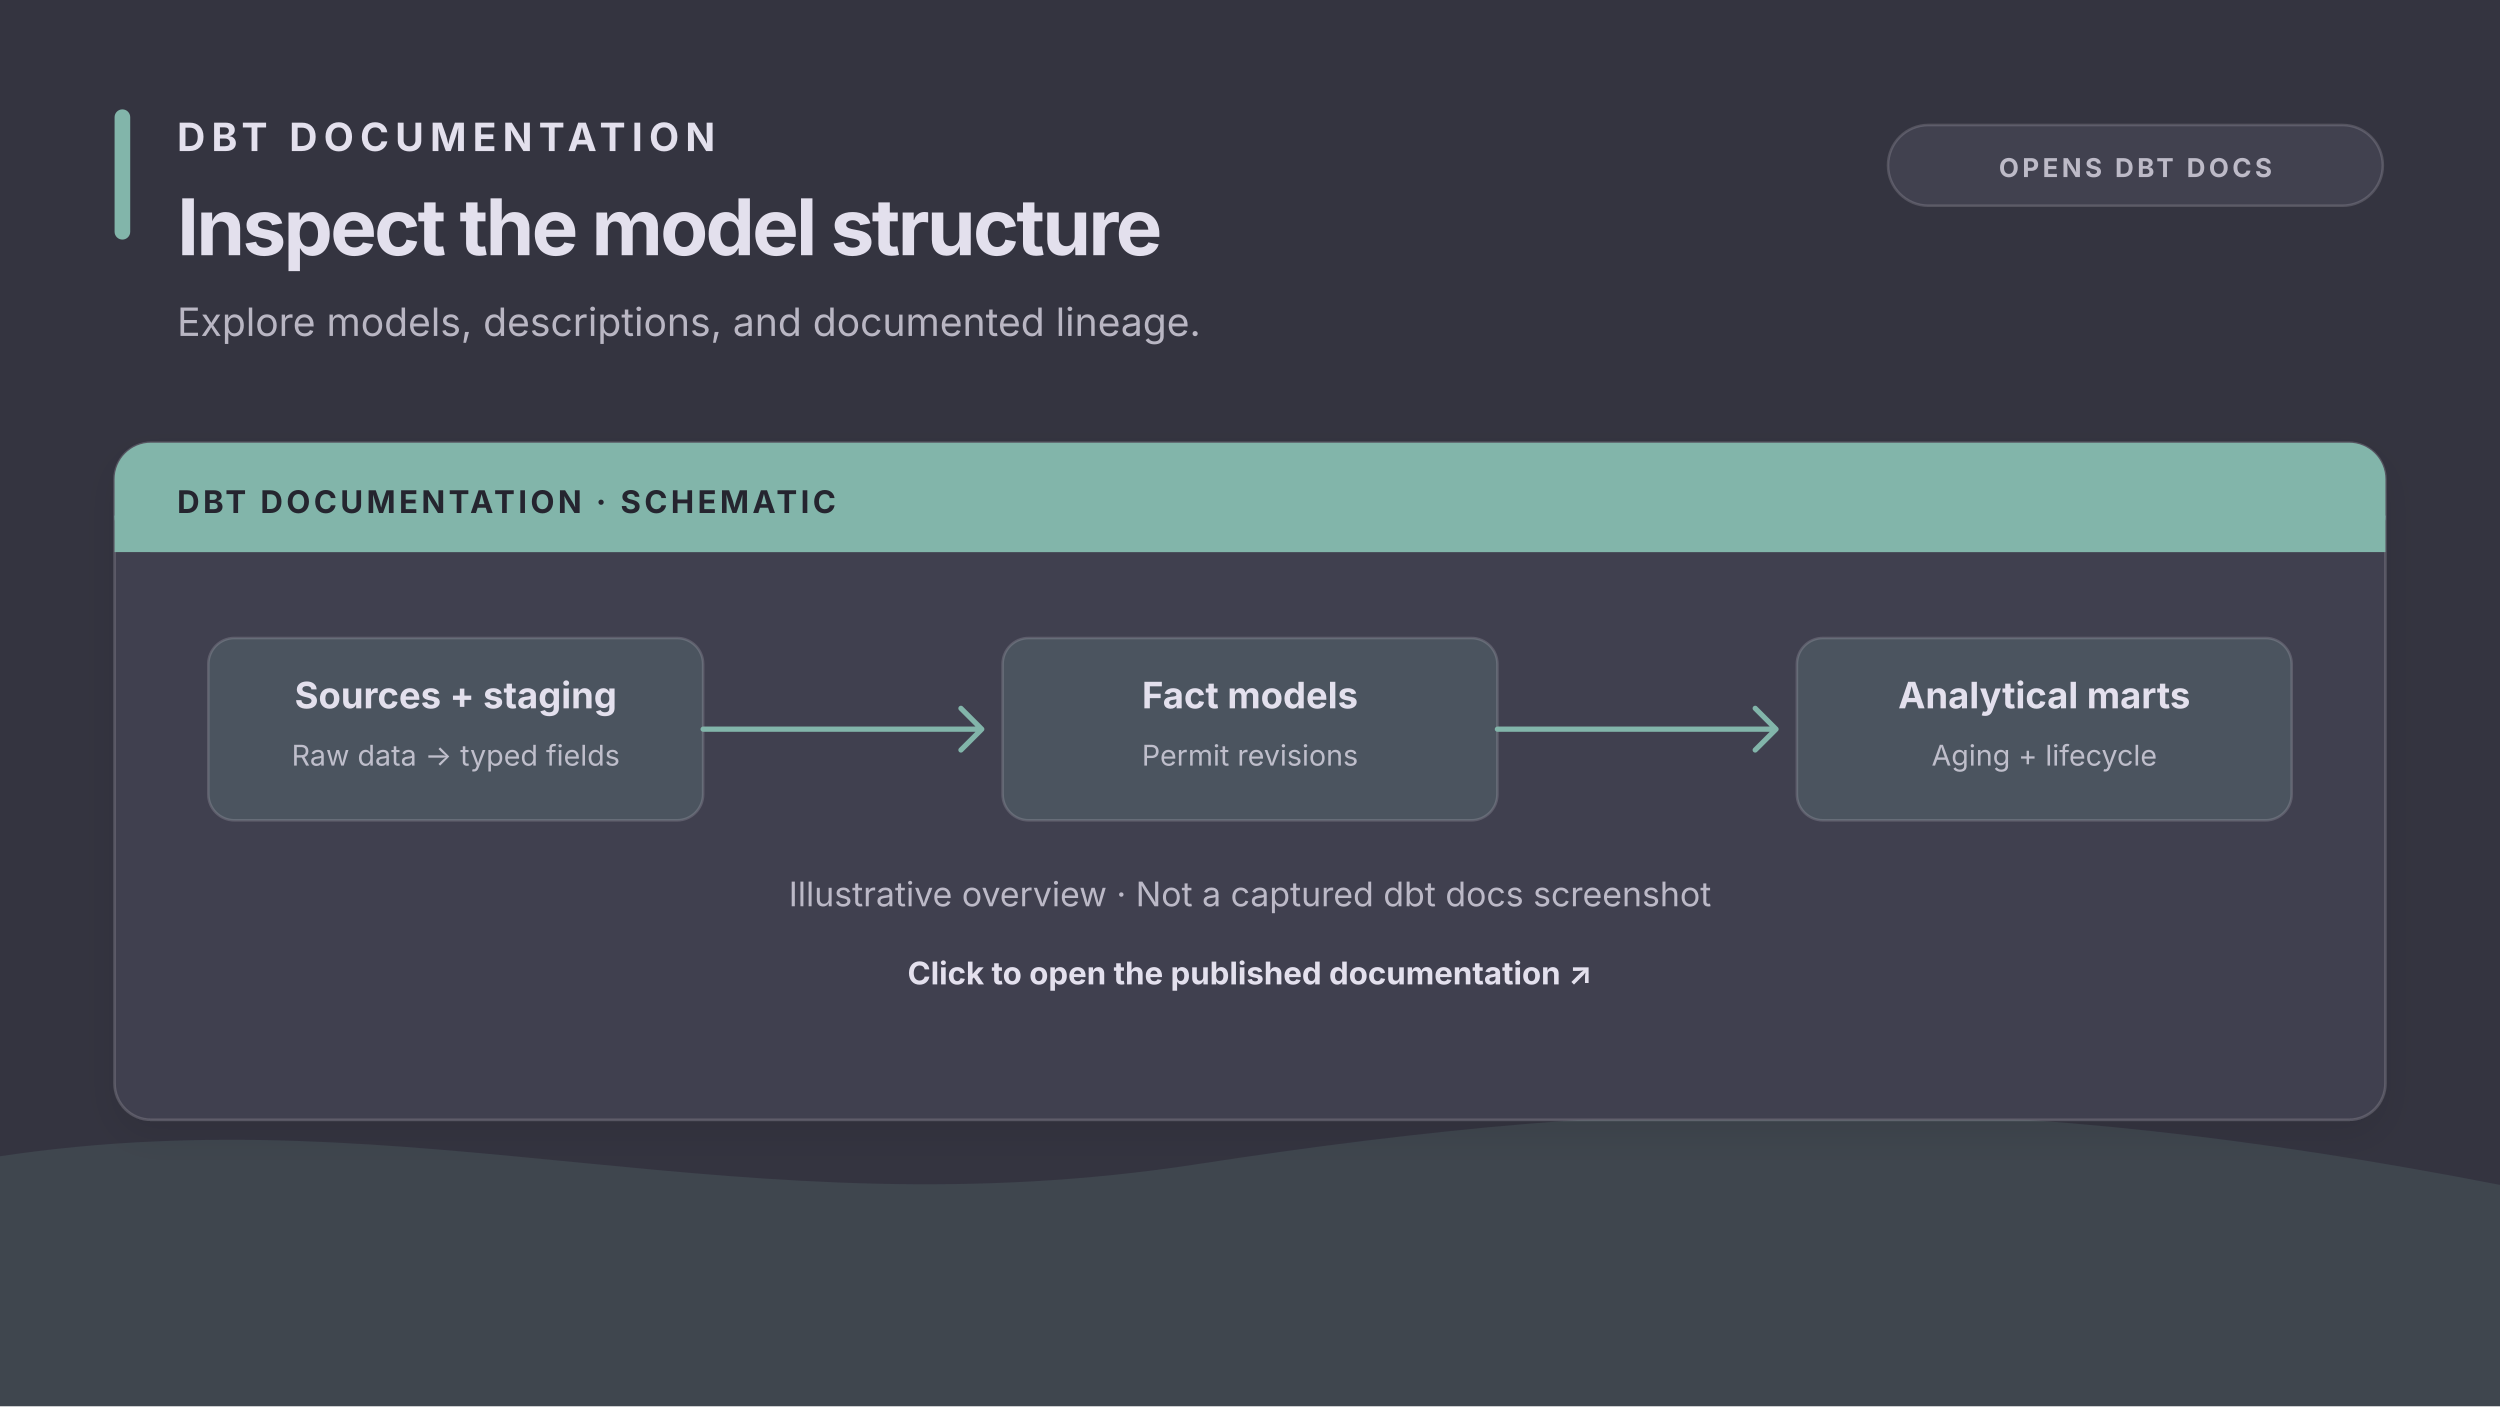
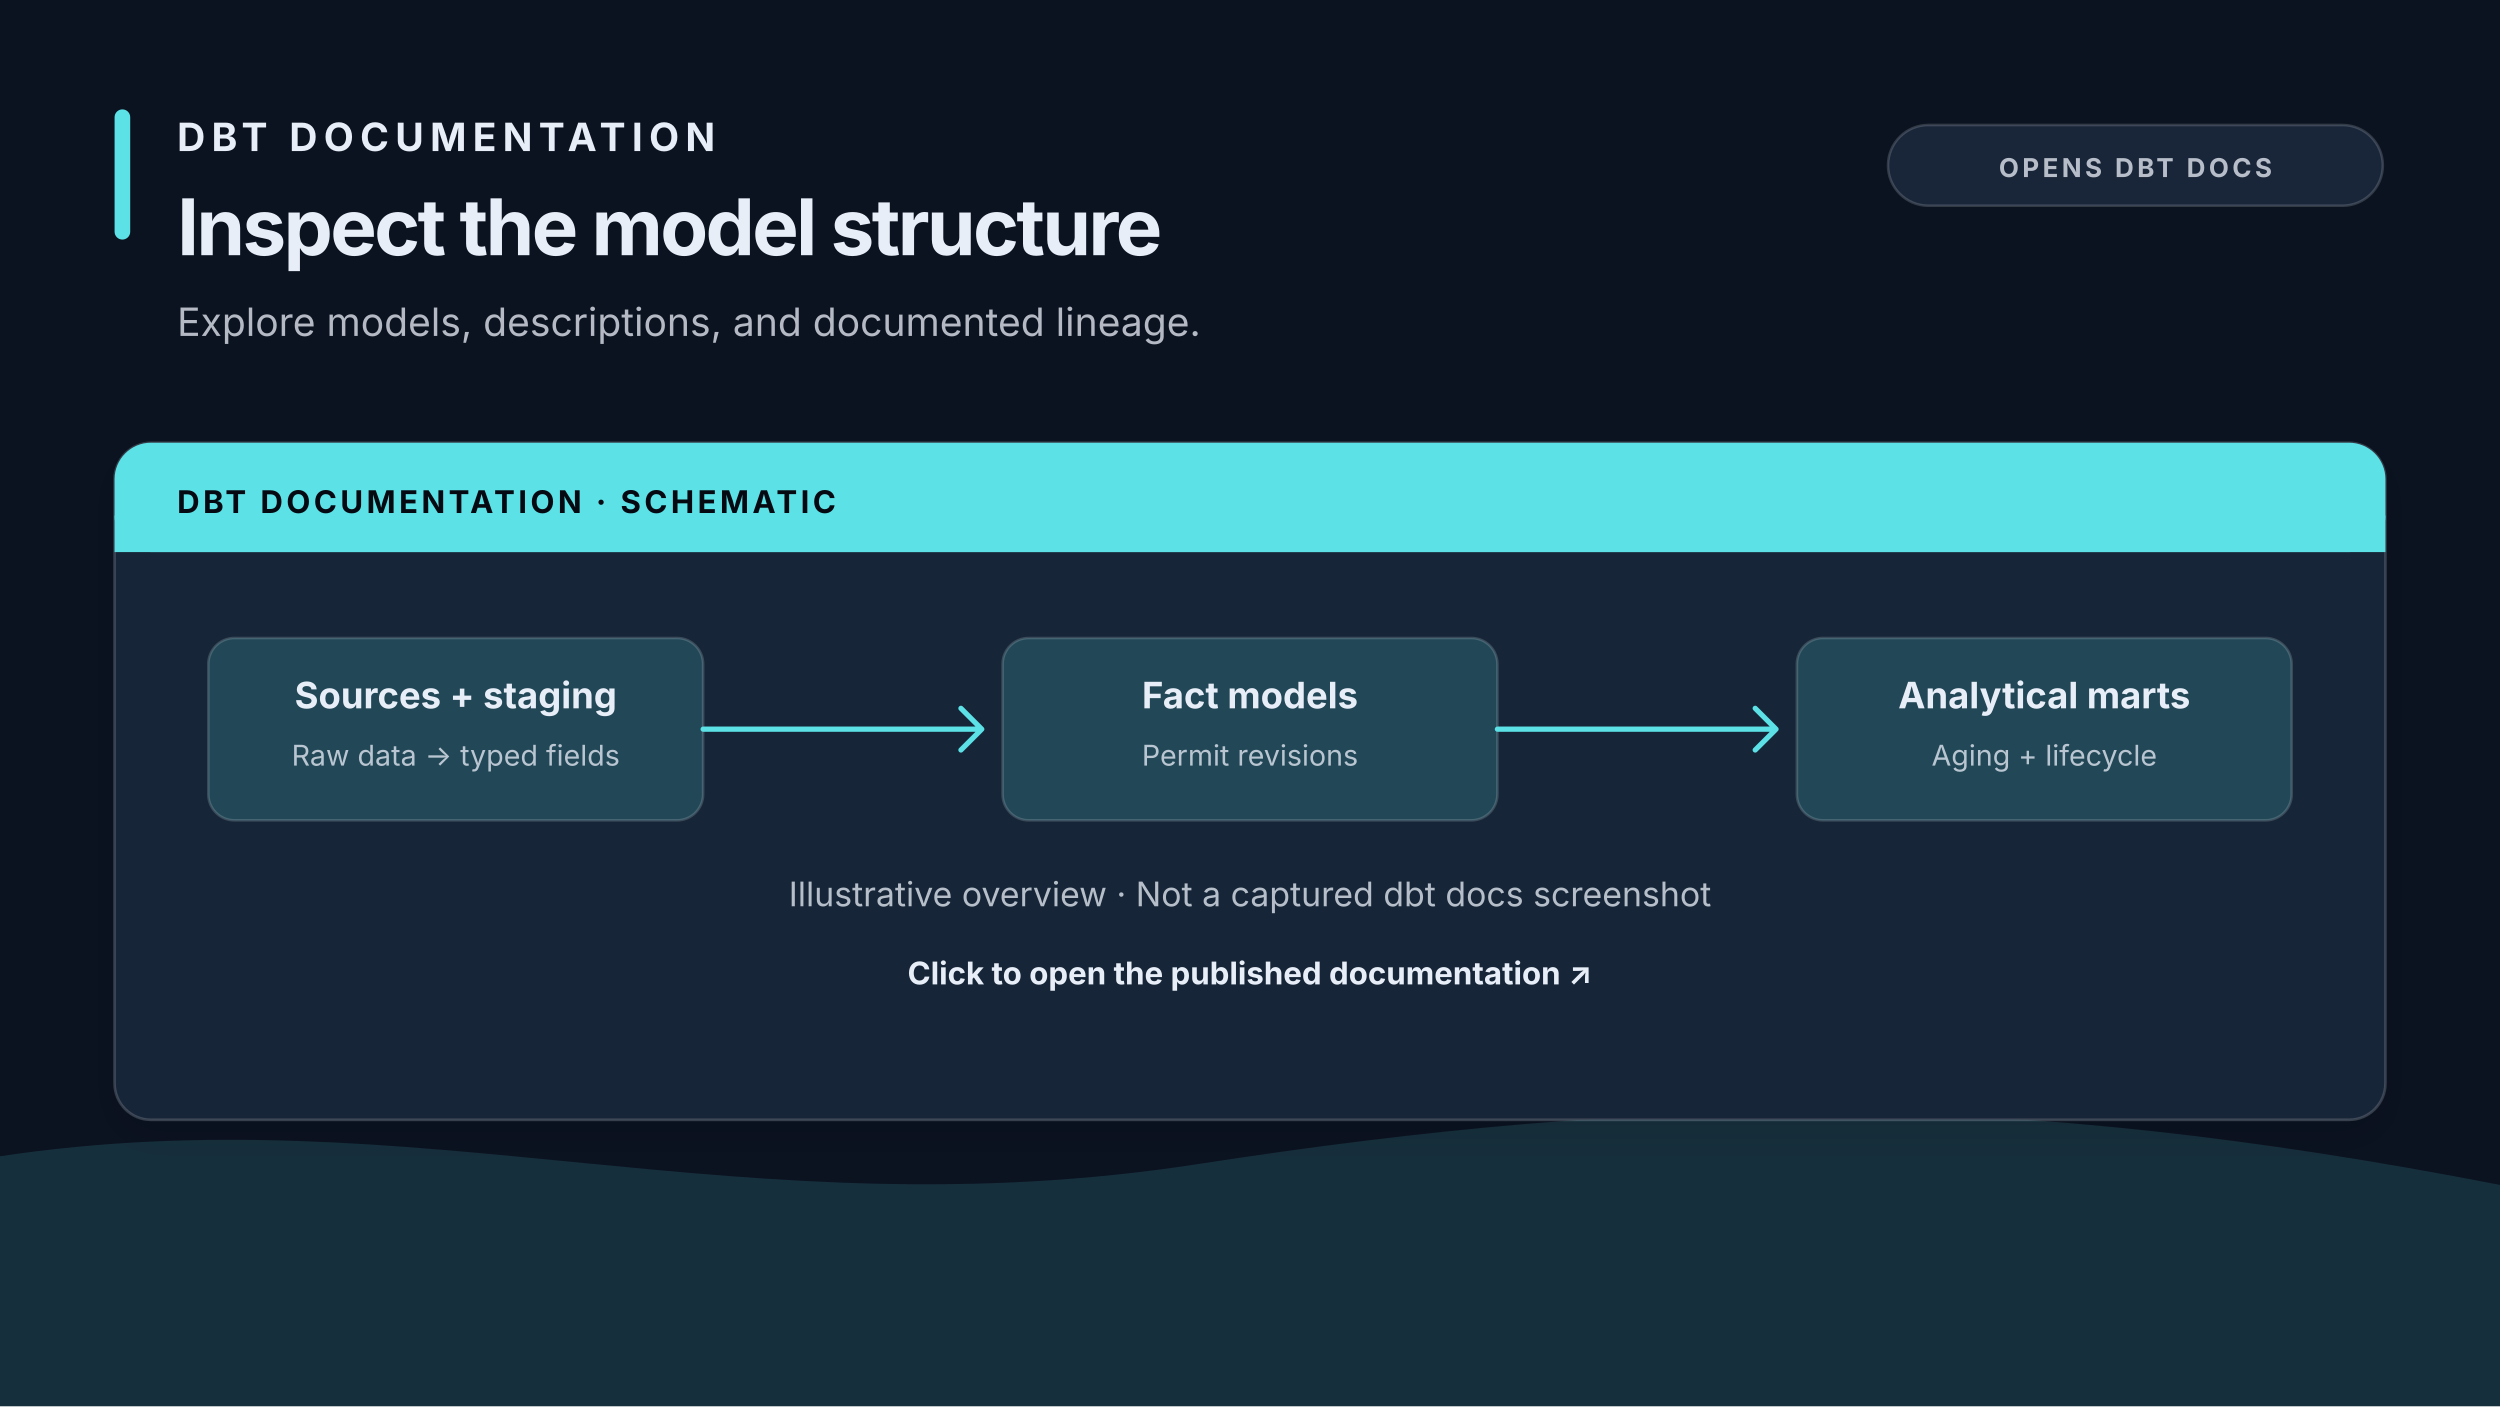
<svg xmlns="http://www.w3.org/2000/svg" width="960" height="540" viewBox="0 0 960 540" role="img">
  <defs>
    <linearGradient id="bg" x1="0" y1="0" x2="1" y2="1">
-       <stop offset="0%" stop-color="#343440" />
-       <stop offset="100%" stop-color="#343440" />
+       <stop offset="0%" stop-color="#0B1220" />
+       <stop offset="100%" stop-color="#0B1220" />
    </linearGradient>
    <filter id="shadow" x="-15%" y="-20%" width="130%" height="145%">
-       <feDropShadow dx="0" dy="6" stdDeviation="7" flood-color="#25252F" flood-opacity="0.08" />
+       <feDropShadow dx="0" dy="6" stdDeviation="7" flood-color="#050A12" flood-opacity="0.08" />
    </filter>
  </defs>
  <rect width="960" height="540" rx="0" fill="url(#bg)" />
-   <path d="M0 444 C160 420 285 474 460 447 S770 418 960 455 L960 540 L0 540 Z" fill="#82B5AA" opacity="0.14" />
-   <rect x="44" y="42" width="6" height="50" rx="3" fill="#82B5AA" />
-   <text x="68" y="58" font-family="Inter, Arial, sans-serif" font-size="15" letter-spacing="2.4" font-weight="700" fill="#E3E0ED">DBT DOCUMENTATION</text>
-   <text x="68" y="98" font-family="Inter, Arial, sans-serif" font-size="30" font-weight="700" letter-spacing="-1" fill="#E3E0ED">Inspect the model structure</text>
-   <text x="68" y="129" font-family="Inter, Arial, sans-serif" font-size="15" fill="#E3E0ED" opacity="0.76">Explore models, descriptions, and documented lineage.</text>
-   <rect x="725" y="48" width="190" height="31" rx="15.5" fill="#41414F" stroke="#E3E0ED" stroke-opacity="0.18" />
-   <text x="820" y="68" text-anchor="middle" font-family="Inter, Arial, sans-serif" font-size="10" letter-spacing="1.3" font-weight="700" fill="#E3E0ED" opacity="0.76">OPENS DBT DOCS</text>
+   <path d="M0 444 C160 420 285 474 460 447 S770 418 960 455 L960 540 L0 540 Z" fill="#5CE1E6" opacity="0.14" />
+   <rect x="44" y="42" width="6" height="50" rx="3" fill="#5CE1E6" />
+   <text x="68" y="58" font-family="Inter, Arial, sans-serif" font-size="15" letter-spacing="2.4" font-weight="700" fill="#E8EEF7">DBT DOCUMENTATION</text>
+   <text x="68" y="98" font-family="Inter, Arial, sans-serif" font-size="30" font-weight="700" letter-spacing="-1" fill="#E8EEF7">Inspect the model structure</text>
+   <text x="68" y="129" font-family="Inter, Arial, sans-serif" font-size="15" fill="#E8EEF7" opacity="0.76">Explore models, descriptions, and documented lineage.</text>
+   <rect x="725" y="48" width="190" height="31" rx="15.5" fill="#192538" stroke="#E8EEF7" stroke-opacity="0.18" />
+   <text x="820" y="68" text-anchor="middle" font-family="Inter, Arial, sans-serif" font-size="10" letter-spacing="1.3" font-weight="700" fill="#E8EEF7" opacity="0.76">OPENS DBT DOCS</text>
  <g>
-     <rect x="44" y="170" width="872" height="260" rx="14" fill="#41414F" stroke="#E3E0ED" stroke-opacity="0.18" filter="url(#shadow)" />
-     <rect x="44" y="170" width="872" height="42" rx="14" fill="#82B5AA" />
-     <rect x="44" y="198" width="872" height="14" fill="#82B5AA" />
-     <text x="68" y="197" font-family="Inter, Arial, sans-serif" font-size="12" letter-spacing="1.3" font-weight="700" fill="#25252F">DBT DOCUMENTATION · SCHEMATIC</text>
-     <rect x="80" y="245" width="190" height="70" rx="10" fill="#82B5AA" fill-opacity="0.18" stroke="#E3E0ED" stroke-opacity="0.18" />
-     <text x="175" y="272" text-anchor="middle" font-family="Inter, Arial, sans-serif" font-size="14" font-weight="700" fill="#E3E0ED">Sources + staging</text>
-     <text x="175" y="294" text-anchor="middle" font-family="Inter, Arial, sans-serif" font-size="11" fill="#E3E0ED" opacity="0.76">Raw data → typed fields</text>
-     <rect x="385" y="245" width="190" height="70" rx="10" fill="#82B5AA" fill-opacity="0.18" stroke="#E3E0ED" stroke-opacity="0.18" />
-     <text x="480" y="272" text-anchor="middle" font-family="Inter, Arial, sans-serif" font-size="14" font-weight="700" fill="#E3E0ED">Fact models</text>
-     <text x="480" y="294" text-anchor="middle" font-family="Inter, Arial, sans-serif" font-size="11" fill="#E3E0ED" opacity="0.76">Permit revisions</text>
-     <rect x="690" y="245" width="190" height="70" rx="10" fill="#82B5AA" fill-opacity="0.18" stroke="#E3E0ED" stroke-opacity="0.18" />
-     <text x="785" y="272" text-anchor="middle" font-family="Inter, Arial, sans-serif" font-size="14" font-weight="700" fill="#E3E0ED">Analytical marts</text>
-     <text x="785" y="294" text-anchor="middle" font-family="Inter, Arial, sans-serif" font-size="11" fill="#E3E0ED" opacity="0.76">Aging + lifecycle</text>
-     <path d="M270 280 H377 M369 272 L377 280 L369 288" fill="none" stroke="#82B5AA" stroke-width="2" stroke-linecap="round" stroke-linejoin="round" />
-     <path d="M575 280 H682 M674 272 L682 280 L674 288" fill="none" stroke="#82B5AA" stroke-width="2" stroke-linecap="round" stroke-linejoin="round" />
-     <text x="480" y="348" text-anchor="middle" font-family="Inter, Arial, sans-serif" font-size="13" fill="#E3E0ED" opacity="0.76">Illustrative overview · Not a captured dbt docs screenshot</text>
-     <text x="480" y="378" text-anchor="middle" font-family="Inter, Arial, sans-serif" font-size="12" font-weight="700" fill="#E3E0ED">Click to open the published documentation ↗</text>
+     <rect x="44" y="170" width="872" height="260" rx="14" fill="#192538" stroke="#E8EEF7" stroke-opacity="0.18" filter="url(#shadow)" />
+     <rect x="44" y="170" width="872" height="42" rx="14" fill="#5CE1E6" />
+     <rect x="44" y="198" width="872" height="14" fill="#5CE1E6" />
+     <text x="68" y="197" font-family="Inter, Arial, sans-serif" font-size="12" letter-spacing="1.3" font-weight="700" fill="#050A12">DBT DOCUMENTATION · SCHEMATIC</text>
+     <rect x="80" y="245" width="190" height="70" rx="10" fill="#5CE1E6" fill-opacity="0.18" stroke="#E8EEF7" stroke-opacity="0.18" />
+     <text x="175" y="272" text-anchor="middle" font-family="Inter, Arial, sans-serif" font-size="14" font-weight="700" fill="#E8EEF7">Sources + staging</text>
+     <text x="175" y="294" text-anchor="middle" font-family="Inter, Arial, sans-serif" font-size="11" fill="#E8EEF7" opacity="0.76">Raw data → typed fields</text>
+     <rect x="385" y="245" width="190" height="70" rx="10" fill="#5CE1E6" fill-opacity="0.18" stroke="#E8EEF7" stroke-opacity="0.18" />
+     <text x="480" y="272" text-anchor="middle" font-family="Inter, Arial, sans-serif" font-size="14" font-weight="700" fill="#E8EEF7">Fact models</text>
+     <text x="480" y="294" text-anchor="middle" font-family="Inter, Arial, sans-serif" font-size="11" fill="#E8EEF7" opacity="0.76">Permit revisions</text>
+     <rect x="690" y="245" width="190" height="70" rx="10" fill="#5CE1E6" fill-opacity="0.18" stroke="#E8EEF7" stroke-opacity="0.18" />
+     <text x="785" y="272" text-anchor="middle" font-family="Inter, Arial, sans-serif" font-size="14" font-weight="700" fill="#E8EEF7">Analytical marts</text>
+     <text x="785" y="294" text-anchor="middle" font-family="Inter, Arial, sans-serif" font-size="11" fill="#E8EEF7" opacity="0.76">Aging + lifecycle</text>
+     <path d="M270 280 H377 M369 272 L377 280 L369 288" fill="none" stroke="#5CE1E6" stroke-width="2" stroke-linecap="round" stroke-linejoin="round" />
+     <path d="M575 280 H682 M674 272 L682 280 L674 288" fill="none" stroke="#5CE1E6" stroke-width="2" stroke-linecap="round" stroke-linejoin="round" />
+     <text x="480" y="348" text-anchor="middle" font-family="Inter, Arial, sans-serif" font-size="13" fill="#E8EEF7" opacity="0.76">Illustrative overview · Not a captured dbt docs screenshot</text>
+     <text x="480" y="378" text-anchor="middle" font-family="Inter, Arial, sans-serif" font-size="12" font-weight="700" fill="#E8EEF7">Click to open the published documentation ↗</text>
  </g>
</svg>
